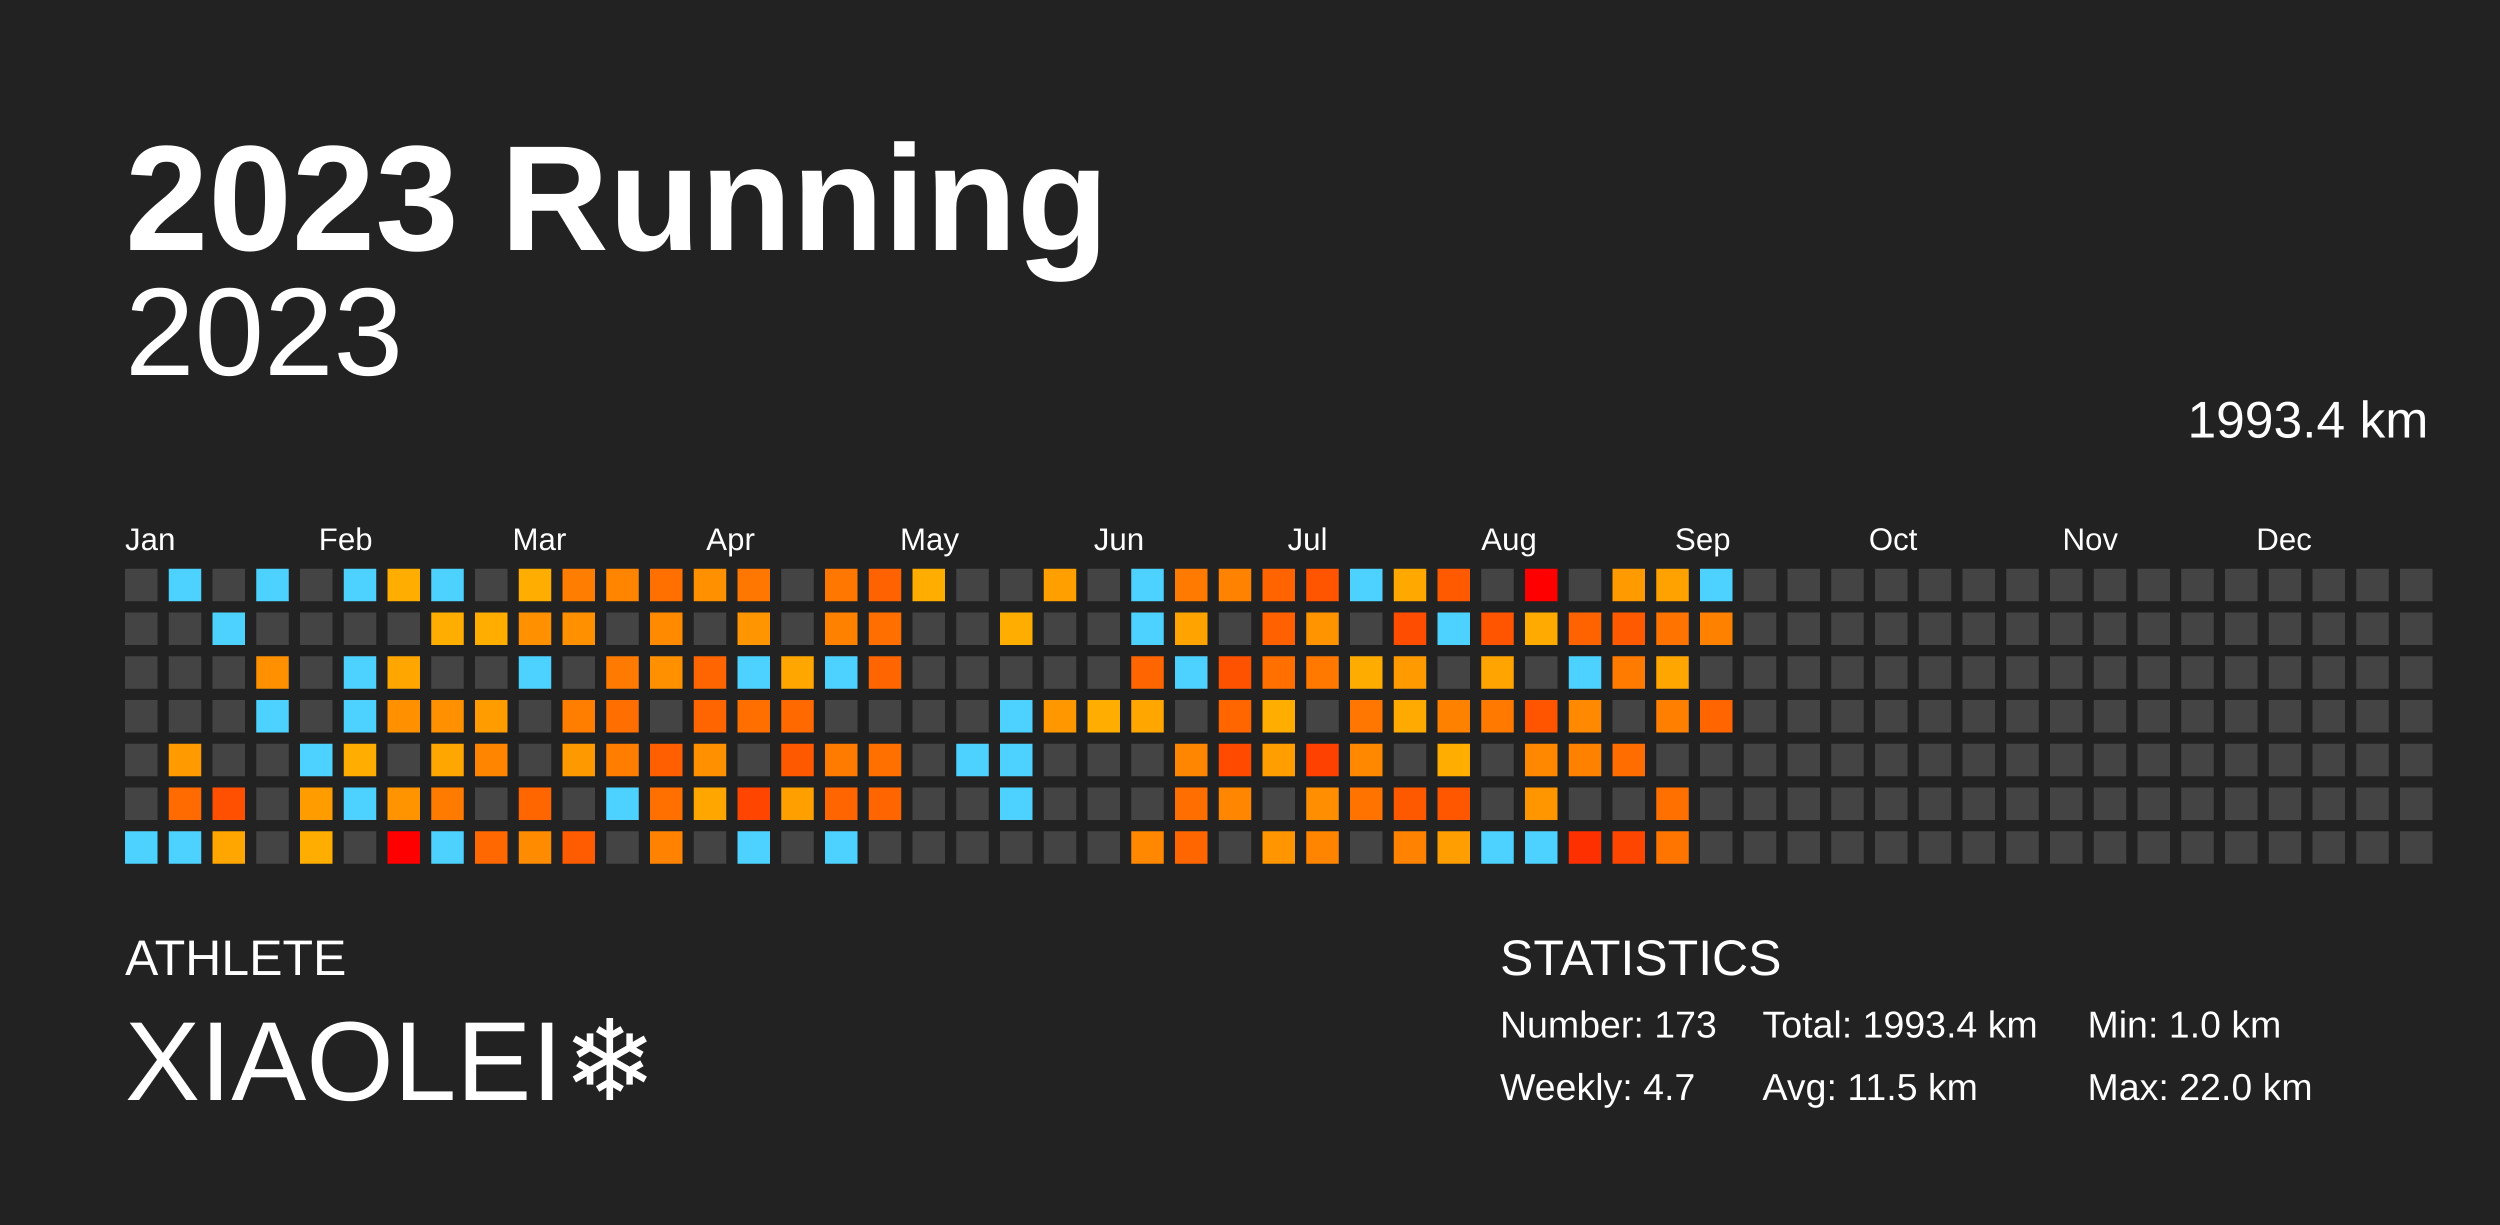
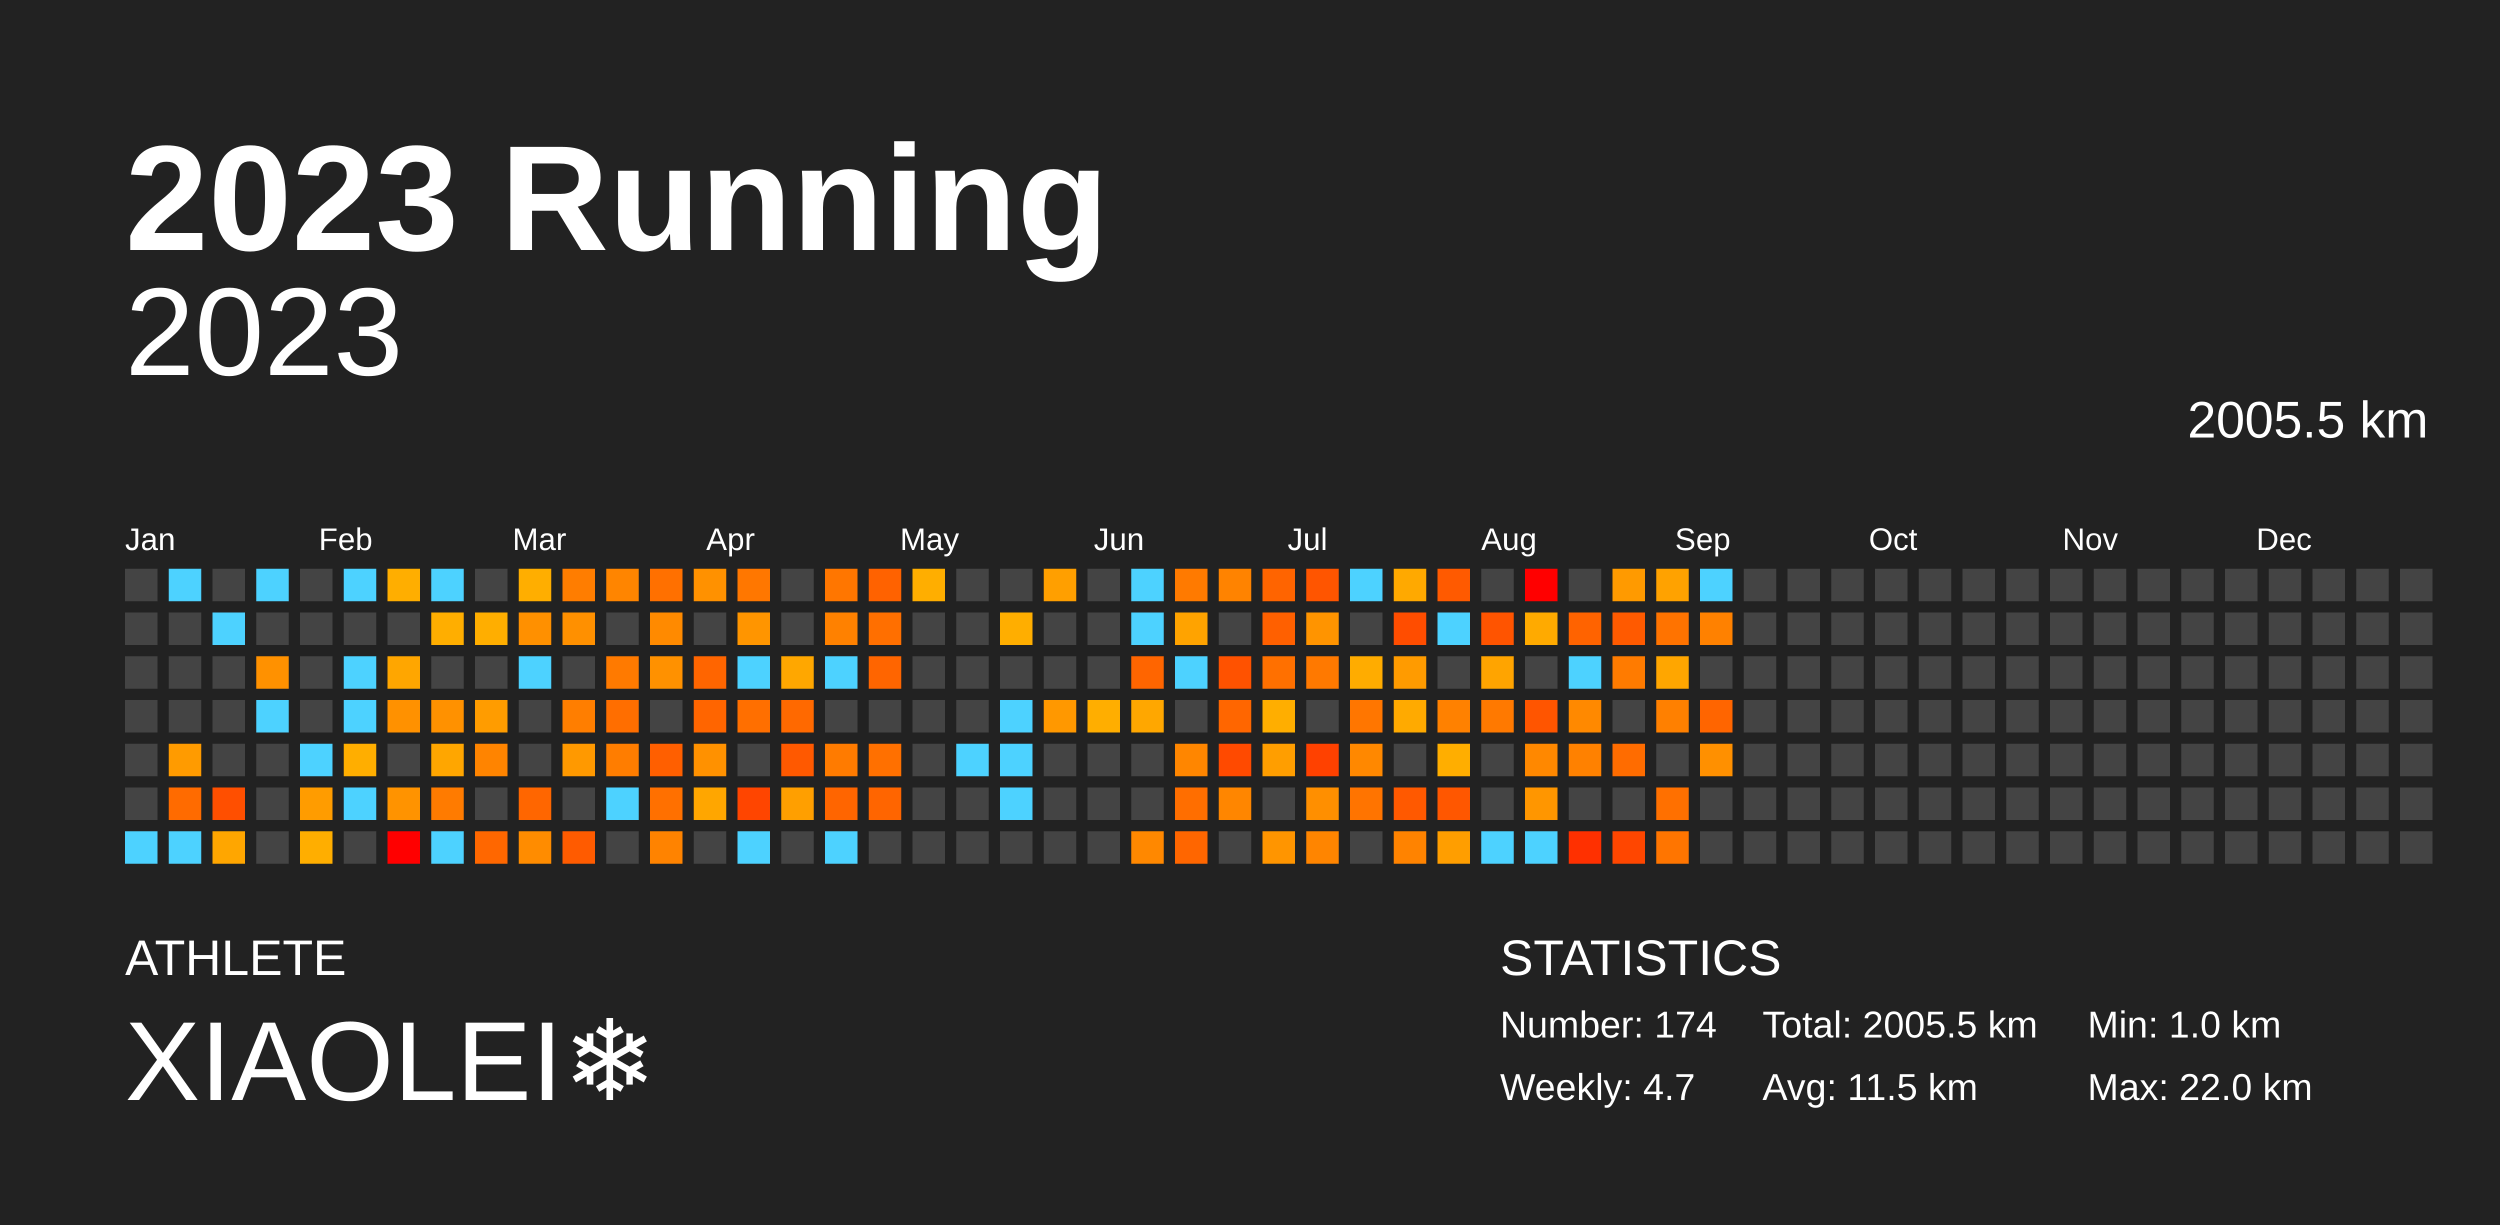
<svg xmlns="http://www.w3.org/2000/svg" baseProfile="full" height="98mm" version="1.1" viewBox="0,0,200,98" width="200mm">
  <defs />
  <rect fill="#222222" height="98" width="200" x="0" y="0" />
  <text fill="#FFFFFF" style="font-size:12px; font-family:Arial; font-weight:bold;" x="10" y="20">2023 Running</text>
  <text fill="#FFFFFF" style="font-size:4px; font-family:Arial" x="10" y="78">ATHLETE</text>
  <text fill="#FFFFFF" style="font-size:9px; font-family:Arial" x="10" y="88">XIAOLEI❄️</text>
  <text fill="#FFFFFF" style="font-size:4px; font-family:Arial" x="120" y="78">STATISTICS</text>
-   <text fill="#FFFFFF" style="font-size:3px; font-family:Arial" x="120" y="83">Number: 173</text>
+   <text fill="#FFFFFF" style="font-size:3px; font-family:Arial" x="120" y="83">Number: 174</text>
  <text fill="#FFFFFF" style="font-size:3px; font-family:Arial" x="120" y="88">Weekly: 4.7</text>
-   <text fill="#FFFFFF" style="font-size:3px; font-family:Arial" x="141" y="83">Total: 1993.4 km</text>
+   <text fill="#FFFFFF" style="font-size:3px; font-family:Arial" x="141" y="83">Total: 2005.5 km</text>
  <text fill="#FFFFFF" style="font-size:3px; font-family:Arial" x="141" y="88">Avg: 11.5 km</text>
  <text fill="#FFFFFF" style="font-size:3px; font-family:Arial" x="167" y="83">Min: 1.0 km</text>
  <text fill="#FFFFFF" style="font-size:3px; font-family:Arial" x="167" y="88">Max: 22.0 km</text>
  <text alignment-baseline="hanging" fill="#FFFFFF" style="font-size:10.0px; font-family:Arial;" x="10" y="30">2023</text>
-   <text alignment-baseline="hanging" fill="#FFFFFF" style="font-size:4.125px; font-family:Arial;" x="175" y="35">1993.4 km</text>
+   <text alignment-baseline="hanging" fill="#FFFFFF" style="font-size:4.125px; font-family:Arial;" x="175" y="35">2005.5 km</text>
  <text fill="#FFFFFF" style="font-size:2.5px; font-family:Arial" x="10.0" y="44">Jan</text>
  <text fill="#FFFFFF" style="font-size:2.5px; font-family:Arial" x="25.5" y="44">Feb</text>
  <text fill="#FFFFFF" style="font-size:2.5px; font-family:Arial" x="41.0" y="44">Mar</text>
  <text fill="#FFFFFF" style="font-size:2.5px; font-family:Arial" x="56.5" y="44">Apr</text>
  <text fill="#FFFFFF" style="font-size:2.5px; font-family:Arial" x="72.0" y="44">May</text>
  <text fill="#FFFFFF" style="font-size:2.5px; font-family:Arial" x="87.5" y="44">Jun</text>
  <text fill="#FFFFFF" style="font-size:2.5px; font-family:Arial" x="103.0" y="44">Jul</text>
  <text fill="#FFFFFF" style="font-size:2.5px; font-family:Arial" x="118.5" y="44">Aug</text>
  <text fill="#FFFFFF" style="font-size:2.5px; font-family:Arial" x="134.0" y="44">Sep</text>
  <text fill="#FFFFFF" style="font-size:2.5px; font-family:Arial" x="149.5" y="44">Oct</text>
  <text fill="#FFFFFF" style="font-size:2.5px; font-family:Arial" x="165.0" y="44">Nov</text>
  <text fill="#FFFFFF" style="font-size:2.5px; font-family:Arial" x="180.5" y="44">Dec</text>
  <rect fill="#444444" height="2.6" width="2.6" x="10.0" y="45.5" />
  <rect fill="#444444" height="2.6" width="2.6" x="10.0" y="49.0" />
  <rect fill="#444444" height="2.6" width="2.6" x="10.0" y="52.5" />
  <rect fill="#444444" height="2.6" width="2.6" x="10.0" y="56.0" />
  <rect fill="#444444" height="2.6" width="2.6" x="10.0" y="59.5" />
  <rect fill="#444444" height="2.6" width="2.6" x="10.0" y="63.0" />
  <rect fill="#4dd2ff" height="2.6" width="2.6" x="10.0" y="66.5" />
  <rect fill="#4dd2ff" height="2.6" width="2.6" x="13.5" y="45.5" />
  <rect fill="#444444" height="2.6" width="2.6" x="13.5" y="49.0" />
  <rect fill="#444444" height="2.6" width="2.6" x="13.5" y="52.5" />
  <rect fill="#444444" height="2.6" width="2.6" x="13.5" y="56.0" />
  <rect fill="#ff9b00" height="2.6" width="2.6" x="13.5" y="59.5" />
  <rect fill="#ff6b00" height="2.6" width="2.6" x="13.5" y="63.0" />
  <rect fill="#4dd2ff" height="2.6" width="2.6" x="13.5" y="66.5" />
  <rect fill="#444444" height="2.6" width="2.6" x="17.0" y="45.5" />
  <rect fill="#4dd2ff" height="2.6" width="2.6" x="17.0" y="49.0" />
  <rect fill="#444444" height="2.6" width="2.6" x="17.0" y="52.5" />
  <rect fill="#444444" height="2.6" width="2.6" x="17.0" y="56.0" />
  <rect fill="#444444" height="2.6" width="2.6" x="17.0" y="59.5" />
  <rect fill="#ff4f00" height="2.6" width="2.6" x="17.0" y="63.0" />
  <rect fill="#ffa600" height="2.6" width="2.6" x="17.0" y="66.5" />
  <rect fill="#4dd2ff" height="2.6" width="2.6" x="20.5" y="45.5" />
  <rect fill="#444444" height="2.6" width="2.6" x="20.5" y="49.0" />
  <rect fill="#ff9100" height="2.6" width="2.6" x="20.5" y="52.5" />
  <rect fill="#4dd2ff" height="2.6" width="2.6" x="20.5" y="56.0" />
  <rect fill="#444444" height="2.6" width="2.6" x="20.5" y="59.5" />
  <rect fill="#444444" height="2.6" width="2.6" x="20.5" y="63.0" />
  <rect fill="#444444" height="2.6" width="2.6" x="20.5" y="66.5" />
  <rect fill="#444444" height="2.6" width="2.6" x="24.0" y="45.5" />
  <rect fill="#444444" height="2.6" width="2.6" x="24.0" y="49.0" />
  <rect fill="#444444" height="2.6" width="2.6" x="24.0" y="52.5" />
  <rect fill="#444444" height="2.6" width="2.6" x="24.0" y="56.0" />
  <rect fill="#4dd2ff" height="2.6" width="2.6" x="24.0" y="59.5" />
  <rect fill="#ff9c00" height="2.6" width="2.6" x="24.0" y="63.0" />
  <rect fill="#ffae00" height="2.6" width="2.6" x="24.0" y="66.5" />
  <rect fill="#4dd2ff" height="2.6" width="2.6" x="27.5" y="45.5" />
  <rect fill="#444444" height="2.6" width="2.6" x="27.5" y="49.0" />
  <rect fill="#4dd2ff" height="2.6" width="2.6" x="27.5" y="52.5" />
  <rect fill="#4dd2ff" height="2.6" width="2.6" x="27.5" y="56.0" />
  <rect fill="#ffae00" height="2.6" width="2.6" x="27.5" y="59.5" />
  <rect fill="#4dd2ff" height="2.6" width="2.6" x="27.5" y="63.0" />
  <rect fill="#444444" height="2.6" width="2.6" x="27.5" y="66.5" />
  <rect fill="#ffae00" height="2.6" width="2.6" x="31.0" y="45.5" />
  <rect fill="#444444" height="2.6" width="2.6" x="31.0" y="49.0" />
  <rect fill="#ffa600" height="2.6" width="2.6" x="31.0" y="52.5" />
  <rect fill="#ff9100" height="2.6" width="2.6" x="31.0" y="56.0" />
  <rect fill="#444444" height="2.6" width="2.6" x="31.0" y="59.5" />
  <rect fill="#ff9300" height="2.6" width="2.6" x="31.0" y="63.0" />
  <rect fill="red" height="2.6" width="2.6" x="31.0" y="66.5" />
  <rect fill="#4dd2ff" height="2.6" width="2.6" x="34.5" y="45.5" />
  <rect fill="#ffae00" height="2.6" width="2.6" x="34.5" y="49.0" />
  <rect fill="#444444" height="2.6" width="2.6" x="34.5" y="52.5" />
  <rect fill="#ff9100" height="2.6" width="2.6" x="34.5" y="56.0" />
  <rect fill="#ffa600" height="2.6" width="2.6" x="34.5" y="59.5" />
  <rect fill="#ff7b00" height="2.6" width="2.6" x="34.5" y="63.0" />
  <rect fill="#4dd2ff" height="2.6" width="2.6" x="34.5" y="66.5" />
  <rect fill="#444444" height="2.6" width="2.6" x="38.0" y="45.5" />
  <rect fill="#ffae00" height="2.6" width="2.6" x="38.0" y="49.0" />
  <rect fill="#444444" height="2.6" width="2.6" x="38.0" y="52.5" />
  <rect fill="#ff9c00" height="2.6" width="2.6" x="38.0" y="56.0" />
  <rect fill="#ff8400" height="2.6" width="2.6" x="38.0" y="59.5" />
  <rect fill="#444444" height="2.6" width="2.6" x="38.0" y="63.0" />
  <rect fill="#ff6700" height="2.6" width="2.6" x="38.0" y="66.5" />
  <rect fill="#ffae00" height="2.6" width="2.6" x="41.5" y="45.5" />
  <rect fill="#ff9000" height="2.6" width="2.6" x="41.5" y="49.0" />
  <rect fill="#4dd2ff" height="2.6" width="2.6" x="41.5" y="52.5" />
  <rect fill="#444444" height="2.6" width="2.6" x="41.5" y="56.0" />
  <rect fill="#444444" height="2.6" width="2.6" x="41.5" y="59.5" />
  <rect fill="#ff6600" height="2.6" width="2.6" x="41.5" y="63.0" />
  <rect fill="#ff8c00" height="2.6" width="2.6" x="41.5" y="66.5" />
  <rect fill="#ff7d00" height="2.6" width="2.6" x="45.0" y="45.5" />
  <rect fill="#ff9000" height="2.6" width="2.6" x="45.0" y="49.0" />
  <rect fill="#444444" height="2.6" width="2.6" x="45.0" y="52.5" />
  <rect fill="#ff7e00" height="2.6" width="2.6" x="45.0" y="56.0" />
  <rect fill="#ff9900" height="2.6" width="2.6" x="45.0" y="59.5" />
  <rect fill="#444444" height="2.6" width="2.6" x="45.0" y="63.0" />
  <rect fill="#ff5b00" height="2.6" width="2.6" x="45.0" y="66.5" />
  <rect fill="#ff8500" height="2.6" width="2.6" x="48.5" y="45.5" />
  <rect fill="#444444" height="2.6" width="2.6" x="48.5" y="49.0" />
  <rect fill="#ff7a00" height="2.6" width="2.6" x="48.5" y="52.5" />
  <rect fill="#ff6e00" height="2.6" width="2.6" x="48.5" y="56.0" />
  <rect fill="#ff7d00" height="2.6" width="2.6" x="48.5" y="59.5" />
  <rect fill="#4dd2ff" height="2.6" width="2.6" x="48.5" y="63.0" />
  <rect fill="#444444" height="2.6" width="2.6" x="48.5" y="66.5" />
  <rect fill="#ff7000" height="2.6" width="2.6" x="52.0" y="45.5" />
  <rect fill="#ff8a00" height="2.6" width="2.6" x="52.0" y="49.0" />
  <rect fill="#ff9100" height="2.6" width="2.6" x="52.0" y="52.5" />
  <rect fill="#444444" height="2.6" width="2.6" x="52.0" y="56.0" />
  <rect fill="#ff5f00" height="2.6" width="2.6" x="52.0" y="59.5" />
  <rect fill="#ff7000" height="2.6" width="2.6" x="52.0" y="63.0" />
  <rect fill="#ff8300" height="2.6" width="2.6" x="52.0" y="66.5" />
  <rect fill="#ff9100" height="2.6" width="2.6" x="55.5" y="45.5" />
  <rect fill="#444444" height="2.6" width="2.6" x="55.5" y="49.0" />
  <rect fill="#ff6500" height="2.6" width="2.6" x="55.5" y="52.5" />
  <rect fill="#ff6500" height="2.6" width="2.6" x="55.5" y="56.0" />
  <rect fill="#ff9100" height="2.6" width="2.6" x="55.5" y="59.5" />
  <rect fill="#ffa600" height="2.6" width="2.6" x="55.5" y="63.0" />
  <rect fill="#444444" height="2.6" width="2.6" x="55.5" y="66.5" />
  <rect fill="#ff7700" height="2.6" width="2.6" x="59.0" y="45.5" />
  <rect fill="#ff9500" height="2.6" width="2.6" x="59.0" y="49.0" />
  <rect fill="#4dd2ff" height="2.6" width="2.6" x="59.0" y="52.5" />
  <rect fill="#ff6f00" height="2.6" width="2.6" x="59.0" y="56.0" />
  <rect fill="#444444" height="2.6" width="2.6" x="59.0" y="59.5" />
  <rect fill="#ff4500" height="2.6" width="2.6" x="59.0" y="63.0" />
  <rect fill="#4dd2ff" height="2.6" width="2.6" x="59.0" y="66.5" />
  <rect fill="#444444" height="2.6" width="2.6" x="62.5" y="45.5" />
  <rect fill="#444444" height="2.6" width="2.6" x="62.5" y="49.0" />
  <rect fill="#ffa700" height="2.6" width="2.6" x="62.5" y="52.5" />
  <rect fill="#ff6900" height="2.6" width="2.6" x="62.5" y="56.0" />
  <rect fill="#ff5900" height="2.6" width="2.6" x="62.5" y="59.5" />
  <rect fill="#ff9f00" height="2.6" width="2.6" x="62.5" y="63.0" />
  <rect fill="#444444" height="2.6" width="2.6" x="62.5" y="66.5" />
  <rect fill="#ff7600" height="2.6" width="2.6" x="66.0" y="45.5" />
  <rect fill="#ff8100" height="2.6" width="2.6" x="66.0" y="49.0" />
  <rect fill="#4dd2ff" height="2.6" width="2.6" x="66.0" y="52.5" />
  <rect fill="#444444" height="2.6" width="2.6" x="66.0" y="56.0" />
  <rect fill="#ff7b00" height="2.6" width="2.6" x="66.0" y="59.5" />
  <rect fill="#ff6500" height="2.6" width="2.6" x="66.0" y="63.0" />
  <rect fill="#4dd2ff" height="2.6" width="2.6" x="66.0" y="66.5" />
  <rect fill="#ff6200" height="2.6" width="2.6" x="69.5" y="45.5" />
  <rect fill="#ff6f00" height="2.6" width="2.6" x="69.5" y="49.0" />
  <rect fill="#ff6500" height="2.6" width="2.6" x="69.5" y="52.5" />
  <rect fill="#444444" height="2.6" width="2.6" x="69.5" y="56.0" />
  <rect fill="#ff7000" height="2.6" width="2.6" x="69.5" y="59.5" />
  <rect fill="#ff6500" height="2.6" width="2.6" x="69.5" y="63.0" />
  <rect fill="#444444" height="2.6" width="2.6" x="69.5" y="66.5" />
  <rect fill="#ffae00" height="2.6" width="2.6" x="73.0" y="45.5" />
  <rect fill="#444444" height="2.6" width="2.6" x="73.0" y="49.0" />
  <rect fill="#444444" height="2.6" width="2.6" x="73.0" y="52.5" />
  <rect fill="#444444" height="2.6" width="2.6" x="73.0" y="56.0" />
  <rect fill="#444444" height="2.6" width="2.6" x="73.0" y="59.5" />
  <rect fill="#444444" height="2.6" width="2.6" x="73.0" y="63.0" />
  <rect fill="#444444" height="2.6" width="2.6" x="73.0" y="66.5" />
  <rect fill="#444444" height="2.6" width="2.6" x="76.5" y="45.5" />
  <rect fill="#444444" height="2.6" width="2.6" x="76.5" y="49.0" />
  <rect fill="#444444" height="2.6" width="2.6" x="76.5" y="52.5" />
  <rect fill="#444444" height="2.6" width="2.6" x="76.5" y="56.0" />
  <rect fill="#4dd2ff" height="2.6" width="2.6" x="76.5" y="59.5" />
  <rect fill="#444444" height="2.6" width="2.6" x="76.5" y="63.0" />
  <rect fill="#444444" height="2.6" width="2.6" x="76.5" y="66.5" />
  <rect fill="#444444" height="2.6" width="2.6" x="80.0" y="45.5" />
  <rect fill="#ffae00" height="2.6" width="2.6" x="80.0" y="49.0" />
  <rect fill="#444444" height="2.6" width="2.6" x="80.0" y="52.5" />
  <rect fill="#4dd2ff" height="2.6" width="2.6" x="80.0" y="56.0" />
  <rect fill="#4dd2ff" height="2.6" width="2.6" x="80.0" y="59.5" />
  <rect fill="#4dd2ff" height="2.6" width="2.6" x="80.0" y="63.0" />
  <rect fill="#444444" height="2.6" width="2.6" x="80.0" y="66.5" />
  <rect fill="#ff9f00" height="2.6" width="2.6" x="83.5" y="45.5" />
  <rect fill="#444444" height="2.6" width="2.6" x="83.5" y="49.0" />
  <rect fill="#444444" height="2.6" width="2.6" x="83.5" y="52.5" />
  <rect fill="#ff9800" height="2.6" width="2.6" x="83.5" y="56.0" />
  <rect fill="#444444" height="2.6" width="2.6" x="83.5" y="59.5" />
  <rect fill="#444444" height="2.6" width="2.6" x="83.5" y="63.0" />
  <rect fill="#444444" height="2.6" width="2.6" x="83.5" y="66.5" />
  <rect fill="#444444" height="2.6" width="2.6" x="87.0" y="45.5" />
  <rect fill="#444444" height="2.6" width="2.6" x="87.0" y="49.0" />
  <rect fill="#444444" height="2.6" width="2.6" x="87.0" y="52.5" />
  <rect fill="#ffae00" height="2.6" width="2.6" x="87.0" y="56.0" />
  <rect fill="#444444" height="2.6" width="2.6" x="87.0" y="59.5" />
  <rect fill="#444444" height="2.6" width="2.6" x="87.0" y="63.0" />
  <rect fill="#444444" height="2.6" width="2.6" x="87.0" y="66.5" />
  <rect fill="#4dd2ff" height="2.6" width="2.6" x="90.5" y="45.5" />
  <rect fill="#4dd2ff" height="2.6" width="2.6" x="90.5" y="49.0" />
  <rect fill="#ff6500" height="2.6" width="2.6" x="90.5" y="52.5" />
  <rect fill="#ffa700" height="2.6" width="2.6" x="90.5" y="56.0" />
  <rect fill="#444444" height="2.6" width="2.6" x="90.5" y="59.5" />
  <rect fill="#444444" height="2.6" width="2.6" x="90.5" y="63.0" />
  <rect fill="#ff8800" height="2.6" width="2.6" x="90.5" y="66.5" />
  <rect fill="#ff7a00" height="2.6" width="2.6" x="94.0" y="45.5" />
  <rect fill="#ffa300" height="2.6" width="2.6" x="94.0" y="49.0" />
  <rect fill="#4dd2ff" height="2.6" width="2.6" x="94.0" y="52.5" />
  <rect fill="#444444" height="2.6" width="2.6" x="94.0" y="56.0" />
  <rect fill="#ff8600" height="2.6" width="2.6" x="94.0" y="59.5" />
  <rect fill="#ff6e00" height="2.6" width="2.6" x="94.0" y="63.0" />
  <rect fill="#ff6600" height="2.6" width="2.6" x="94.0" y="66.5" />
  <rect fill="#ff8300" height="2.6" width="2.6" x="97.5" y="45.5" />
  <rect fill="#444444" height="2.6" width="2.6" x="97.5" y="49.0" />
  <rect fill="#ff5200" height="2.6" width="2.6" x="97.5" y="52.5" />
  <rect fill="#ff6600" height="2.6" width="2.6" x="97.5" y="56.0" />
  <rect fill="#ff4a00" height="2.6" width="2.6" x="97.5" y="59.5" />
  <rect fill="#ff8600" height="2.6" width="2.6" x="97.5" y="63.0" />
  <rect fill="#444444" height="2.6" width="2.6" x="97.5" y="66.5" />
  <rect fill="#ff6400" height="2.6" width="2.6" x="101.0" y="45.5" />
  <rect fill="#ff6000" height="2.6" width="2.6" x="101.0" y="49.0" />
  <rect fill="#ff7000" height="2.6" width="2.6" x="101.0" y="52.5" />
  <rect fill="#ffae00" height="2.6" width="2.6" x="101.0" y="56.0" />
  <rect fill="#ff9e00" height="2.6" width="2.6" x="101.0" y="59.5" />
  <rect fill="#444444" height="2.6" width="2.6" x="101.0" y="63.0" />
  <rect fill="#ff9500" height="2.6" width="2.6" x="101.0" y="66.5" />
  <rect fill="#ff5500" height="2.6" width="2.6" x="104.5" y="45.5" />
  <rect fill="#ff9400" height="2.6" width="2.6" x="104.5" y="49.0" />
  <rect fill="#ff7900" height="2.6" width="2.6" x="104.5" y="52.5" />
  <rect fill="#444444" height="2.6" width="2.6" x="104.5" y="56.0" />
  <rect fill="#ff4100" height="2.6" width="2.6" x="104.5" y="59.5" />
  <rect fill="#ff8f00" height="2.6" width="2.6" x="104.5" y="63.0" />
  <rect fill="#ff8500" height="2.6" width="2.6" x="104.5" y="66.5" />
  <rect fill="#4dd2ff" height="2.6" width="2.6" x="108.0" y="45.5" />
  <rect fill="#444444" height="2.6" width="2.6" x="108.0" y="49.0" />
  <rect fill="#ffac00" height="2.6" width="2.6" x="108.0" y="52.5" />
  <rect fill="#ff7600" height="2.6" width="2.6" x="108.0" y="56.0" />
  <rect fill="#ff8800" height="2.6" width="2.6" x="108.0" y="59.5" />
  <rect fill="#ff7400" height="2.6" width="2.6" x="108.0" y="63.0" />
  <rect fill="#444444" height="2.6" width="2.6" x="108.0" y="66.5" />
  <rect fill="#ffa900" height="2.6" width="2.6" x="111.5" y="45.5" />
  <rect fill="#ff4d00" height="2.6" width="2.6" x="111.5" y="49.0" />
  <rect fill="#ff9b00" height="2.6" width="2.6" x="111.5" y="52.5" />
  <rect fill="#ffaa00" height="2.6" width="2.6" x="111.5" y="56.0" />
  <rect fill="#444444" height="2.6" width="2.6" x="111.5" y="59.5" />
  <rect fill="#ff5900" height="2.6" width="2.6" x="111.5" y="63.0" />
  <rect fill="#ff8300" height="2.6" width="2.6" x="111.5" y="66.5" />
  <rect fill="#ff5a00" height="2.6" width="2.6" x="115.0" y="45.5" />
  <rect fill="#4dd2ff" height="2.6" width="2.6" x="115.0" y="49.0" />
  <rect fill="#444444" height="2.6" width="2.6" x="115.0" y="52.5" />
  <rect fill="#ff8100" height="2.6" width="2.6" x="115.0" y="56.0" />
  <rect fill="#ffae00" height="2.6" width="2.6" x="115.0" y="59.5" />
  <rect fill="#ff5700" height="2.6" width="2.6" x="115.0" y="63.0" />
  <rect fill="#ff9e00" height="2.6" width="2.6" x="115.0" y="66.5" />
  <rect fill="#444444" height="2.6" width="2.6" x="118.5" y="45.5" />
  <rect fill="#ff5400" height="2.6" width="2.6" x="118.5" y="49.0" />
  <rect fill="#ffa400" height="2.6" width="2.6" x="118.5" y="52.5" />
  <rect fill="#ff7900" height="2.6" width="2.6" x="118.5" y="56.0" />
  <rect fill="#444444" height="2.6" width="2.6" x="118.5" y="59.5" />
  <rect fill="#444444" height="2.6" width="2.6" x="118.5" y="63.0" />
  <rect fill="#4dd2ff" height="2.6" width="2.6" x="118.5" y="66.5" />
  <rect fill="red" height="2.6" width="2.6" x="122.0" y="45.5" />
  <rect fill="#ffaa00" height="2.6" width="2.6" x="122.0" y="49.0" />
  <rect fill="#444444" height="2.6" width="2.6" x="122.0" y="52.5" />
  <rect fill="#ff5500" height="2.6" width="2.6" x="122.0" y="56.0" />
  <rect fill="#ff8800" height="2.6" width="2.6" x="122.0" y="59.5" />
  <rect fill="#ff9600" height="2.6" width="2.6" x="122.0" y="63.0" />
  <rect fill="#4dd2ff" height="2.6" width="2.6" x="122.0" y="66.5" />
  <rect fill="#444444" height="2.6" width="2.6" x="125.5" y="45.5" />
  <rect fill="#ff6300" height="2.6" width="2.6" x="125.5" y="49.0" />
  <rect fill="#4dd2ff" height="2.6" width="2.6" x="125.5" y="52.5" />
  <rect fill="#ff8900" height="2.6" width="2.6" x="125.5" y="56.0" />
  <rect fill="#ff8100" height="2.6" width="2.6" x="125.5" y="59.5" />
  <rect fill="#444444" height="2.6" width="2.6" x="125.5" y="63.0" />
  <rect fill="#ff3000" height="2.6" width="2.6" x="125.5" y="66.5" />
  <rect fill="#ff9a00" height="2.6" width="2.6" x="129.0" y="45.5" />
  <rect fill="#ff5a00" height="2.6" width="2.6" x="129.0" y="49.0" />
  <rect fill="#ff7b00" height="2.6" width="2.6" x="129.0" y="52.5" />
  <rect fill="#444444" height="2.6" width="2.6" x="129.0" y="56.0" />
  <rect fill="#ff6c00" height="2.6" width="2.6" x="129.0" y="59.5" />
  <rect fill="#444444" height="2.6" width="2.6" x="129.0" y="63.0" />
  <rect fill="#ff4600" height="2.6" width="2.6" x="129.0" y="66.5" />
  <rect fill="#ffa200" height="2.6" width="2.6" x="132.5" y="45.5" />
  <rect fill="#ff7300" height="2.6" width="2.6" x="132.5" y="49.0" />
  <rect fill="#ffa600" height="2.6" width="2.6" x="132.5" y="52.5" />
  <rect fill="#ff8000" height="2.6" width="2.6" x="132.5" y="56.0" />
  <rect fill="#444444" height="2.6" width="2.6" x="132.5" y="59.5" />
  <rect fill="#ff7000" height="2.6" width="2.6" x="132.5" y="63.0" />
  <rect fill="#ff7500" height="2.6" width="2.6" x="132.5" y="66.5" />
  <rect fill="#4dd2ff" height="2.6" width="2.6" x="136.0" y="45.5" />
  <rect fill="#ff8100" height="2.6" width="2.6" x="136.0" y="49.0" />
  <rect fill="#444444" height="2.6" width="2.6" x="136.0" y="52.5" />
  <rect fill="#ff6500" height="2.6" width="2.6" x="136.0" y="56.0" />
-   <rect fill="#444444" height="2.6" width="2.6" x="136.0" y="59.5" />
+   <rect fill="#ff9000" height="2.6" width="2.6" x="136.0" y="59.5" />
  <rect fill="#444444" height="2.6" width="2.6" x="136.0" y="63.0" />
  <rect fill="#444444" height="2.6" width="2.6" x="136.0" y="66.5" />
  <rect fill="#444444" height="2.6" width="2.6" x="139.5" y="45.5" />
  <rect fill="#444444" height="2.6" width="2.6" x="139.5" y="49.0" />
  <rect fill="#444444" height="2.6" width="2.6" x="139.5" y="52.5" />
  <rect fill="#444444" height="2.6" width="2.6" x="139.5" y="56.0" />
  <rect fill="#444444" height="2.6" width="2.6" x="139.5" y="59.5" />
  <rect fill="#444444" height="2.6" width="2.6" x="139.5" y="63.0" />
  <rect fill="#444444" height="2.6" width="2.6" x="139.5" y="66.5" />
  <rect fill="#444444" height="2.6" width="2.6" x="143.0" y="45.5" />
  <rect fill="#444444" height="2.6" width="2.6" x="143.0" y="49.0" />
  <rect fill="#444444" height="2.6" width="2.6" x="143.0" y="52.5" />
  <rect fill="#444444" height="2.6" width="2.6" x="143.0" y="56.0" />
  <rect fill="#444444" height="2.6" width="2.6" x="143.0" y="59.5" />
  <rect fill="#444444" height="2.6" width="2.6" x="143.0" y="63.0" />
  <rect fill="#444444" height="2.6" width="2.6" x="143.0" y="66.5" />
  <rect fill="#444444" height="2.6" width="2.6" x="146.5" y="45.5" />
  <rect fill="#444444" height="2.6" width="2.6" x="146.5" y="49.0" />
  <rect fill="#444444" height="2.6" width="2.6" x="146.5" y="52.5" />
  <rect fill="#444444" height="2.6" width="2.6" x="146.5" y="56.0" />
  <rect fill="#444444" height="2.6" width="2.6" x="146.5" y="59.5" />
  <rect fill="#444444" height="2.6" width="2.6" x="146.5" y="63.0" />
  <rect fill="#444444" height="2.6" width="2.6" x="146.5" y="66.5" />
  <rect fill="#444444" height="2.6" width="2.6" x="150.0" y="45.5" />
  <rect fill="#444444" height="2.6" width="2.6" x="150.0" y="49.0" />
  <rect fill="#444444" height="2.6" width="2.6" x="150.0" y="52.5" />
  <rect fill="#444444" height="2.6" width="2.6" x="150.0" y="56.0" />
  <rect fill="#444444" height="2.6" width="2.6" x="150.0" y="59.5" />
  <rect fill="#444444" height="2.6" width="2.6" x="150.0" y="63.0" />
  <rect fill="#444444" height="2.6" width="2.6" x="150.0" y="66.5" />
  <rect fill="#444444" height="2.6" width="2.6" x="153.5" y="45.5" />
  <rect fill="#444444" height="2.6" width="2.6" x="153.5" y="49.0" />
  <rect fill="#444444" height="2.6" width="2.6" x="153.5" y="52.5" />
  <rect fill="#444444" height="2.6" width="2.6" x="153.5" y="56.0" />
  <rect fill="#444444" height="2.6" width="2.6" x="153.5" y="59.5" />
  <rect fill="#444444" height="2.6" width="2.6" x="153.5" y="63.0" />
  <rect fill="#444444" height="2.6" width="2.6" x="153.5" y="66.5" />
  <rect fill="#444444" height="2.6" width="2.6" x="157.0" y="45.5" />
  <rect fill="#444444" height="2.6" width="2.6" x="157.0" y="49.0" />
  <rect fill="#444444" height="2.6" width="2.6" x="157.0" y="52.5" />
  <rect fill="#444444" height="2.6" width="2.6" x="157.0" y="56.0" />
  <rect fill="#444444" height="2.6" width="2.6" x="157.0" y="59.5" />
  <rect fill="#444444" height="2.6" width="2.6" x="157.0" y="63.0" />
  <rect fill="#444444" height="2.6" width="2.6" x="157.0" y="66.5" />
  <rect fill="#444444" height="2.6" width="2.6" x="160.5" y="45.5" />
  <rect fill="#444444" height="2.6" width="2.6" x="160.5" y="49.0" />
  <rect fill="#444444" height="2.6" width="2.6" x="160.5" y="52.5" />
  <rect fill="#444444" height="2.6" width="2.6" x="160.5" y="56.0" />
  <rect fill="#444444" height="2.6" width="2.6" x="160.5" y="59.5" />
  <rect fill="#444444" height="2.6" width="2.6" x="160.5" y="63.0" />
  <rect fill="#444444" height="2.6" width="2.6" x="160.5" y="66.5" />
  <rect fill="#444444" height="2.6" width="2.6" x="164.0" y="45.5" />
  <rect fill="#444444" height="2.6" width="2.6" x="164.0" y="49.0" />
  <rect fill="#444444" height="2.6" width="2.6" x="164.0" y="52.5" />
  <rect fill="#444444" height="2.6" width="2.6" x="164.0" y="56.0" />
  <rect fill="#444444" height="2.6" width="2.6" x="164.0" y="59.5" />
  <rect fill="#444444" height="2.6" width="2.6" x="164.0" y="63.0" />
  <rect fill="#444444" height="2.6" width="2.6" x="164.0" y="66.5" />
  <rect fill="#444444" height="2.6" width="2.6" x="167.5" y="45.5" />
  <rect fill="#444444" height="2.6" width="2.6" x="167.5" y="49.0" />
  <rect fill="#444444" height="2.6" width="2.6" x="167.5" y="52.5" />
  <rect fill="#444444" height="2.6" width="2.6" x="167.5" y="56.0" />
  <rect fill="#444444" height="2.6" width="2.6" x="167.5" y="59.5" />
  <rect fill="#444444" height="2.6" width="2.6" x="167.5" y="63.0" />
  <rect fill="#444444" height="2.6" width="2.6" x="167.5" y="66.5" />
  <rect fill="#444444" height="2.6" width="2.6" x="171.0" y="45.5" />
  <rect fill="#444444" height="2.6" width="2.6" x="171.0" y="49.0" />
  <rect fill="#444444" height="2.6" width="2.6" x="171.0" y="52.5" />
  <rect fill="#444444" height="2.6" width="2.6" x="171.0" y="56.0" />
  <rect fill="#444444" height="2.6" width="2.6" x="171.0" y="59.5" />
  <rect fill="#444444" height="2.6" width="2.6" x="171.0" y="63.0" />
  <rect fill="#444444" height="2.6" width="2.6" x="171.0" y="66.5" />
  <rect fill="#444444" height="2.6" width="2.6" x="174.5" y="45.5" />
  <rect fill="#444444" height="2.6" width="2.6" x="174.5" y="49.0" />
  <rect fill="#444444" height="2.6" width="2.6" x="174.5" y="52.5" />
  <rect fill="#444444" height="2.6" width="2.6" x="174.5" y="56.0" />
  <rect fill="#444444" height="2.6" width="2.6" x="174.5" y="59.5" />
  <rect fill="#444444" height="2.6" width="2.6" x="174.5" y="63.0" />
  <rect fill="#444444" height="2.6" width="2.6" x="174.5" y="66.5" />
  <rect fill="#444444" height="2.6" width="2.6" x="178.0" y="45.5" />
  <rect fill="#444444" height="2.6" width="2.6" x="178.0" y="49.0" />
  <rect fill="#444444" height="2.6" width="2.6" x="178.0" y="52.5" />
  <rect fill="#444444" height="2.6" width="2.6" x="178.0" y="56.0" />
  <rect fill="#444444" height="2.6" width="2.6" x="178.0" y="59.5" />
  <rect fill="#444444" height="2.6" width="2.6" x="178.0" y="63.0" />
  <rect fill="#444444" height="2.6" width="2.6" x="178.0" y="66.5" />
  <rect fill="#444444" height="2.6" width="2.6" x="181.5" y="45.5" />
  <rect fill="#444444" height="2.6" width="2.6" x="181.5" y="49.0" />
  <rect fill="#444444" height="2.6" width="2.6" x="181.5" y="52.5" />
  <rect fill="#444444" height="2.6" width="2.6" x="181.5" y="56.0" />
  <rect fill="#444444" height="2.6" width="2.6" x="181.5" y="59.5" />
  <rect fill="#444444" height="2.6" width="2.6" x="181.5" y="63.0" />
  <rect fill="#444444" height="2.6" width="2.6" x="181.5" y="66.5" />
  <rect fill="#444444" height="2.6" width="2.6" x="185.0" y="45.5" />
  <rect fill="#444444" height="2.6" width="2.6" x="185.0" y="49.0" />
  <rect fill="#444444" height="2.6" width="2.6" x="185.0" y="52.5" />
  <rect fill="#444444" height="2.6" width="2.6" x="185.0" y="56.0" />
  <rect fill="#444444" height="2.6" width="2.6" x="185.0" y="59.5" />
  <rect fill="#444444" height="2.6" width="2.6" x="185.0" y="63.0" />
  <rect fill="#444444" height="2.6" width="2.6" x="185.0" y="66.5" />
  <rect fill="#444444" height="2.6" width="2.6" x="188.5" y="45.5" />
  <rect fill="#444444" height="2.6" width="2.6" x="188.5" y="49.0" />
  <rect fill="#444444" height="2.6" width="2.6" x="188.5" y="52.5" />
  <rect fill="#444444" height="2.6" width="2.6" x="188.5" y="56.0" />
  <rect fill="#444444" height="2.6" width="2.6" x="188.5" y="59.5" />
  <rect fill="#444444" height="2.6" width="2.6" x="188.5" y="63.0" />
  <rect fill="#444444" height="2.6" width="2.6" x="188.5" y="66.5" />
  <rect fill="#444444" height="2.6" width="2.6" x="192.0" y="45.5" />
  <rect fill="#444444" height="2.6" width="2.6" x="192.0" y="49.0" />
  <rect fill="#444444" height="2.6" width="2.6" x="192.0" y="52.5" />
  <rect fill="#444444" height="2.6" width="2.6" x="192.0" y="56.0" />
  <rect fill="#444444" height="2.6" width="2.6" x="192.0" y="59.5" />
  <rect fill="#444444" height="2.6" width="2.6" x="192.0" y="63.0" />
  <rect fill="#444444" height="2.6" width="2.6" x="192.0" y="66.5" />
</svg>
